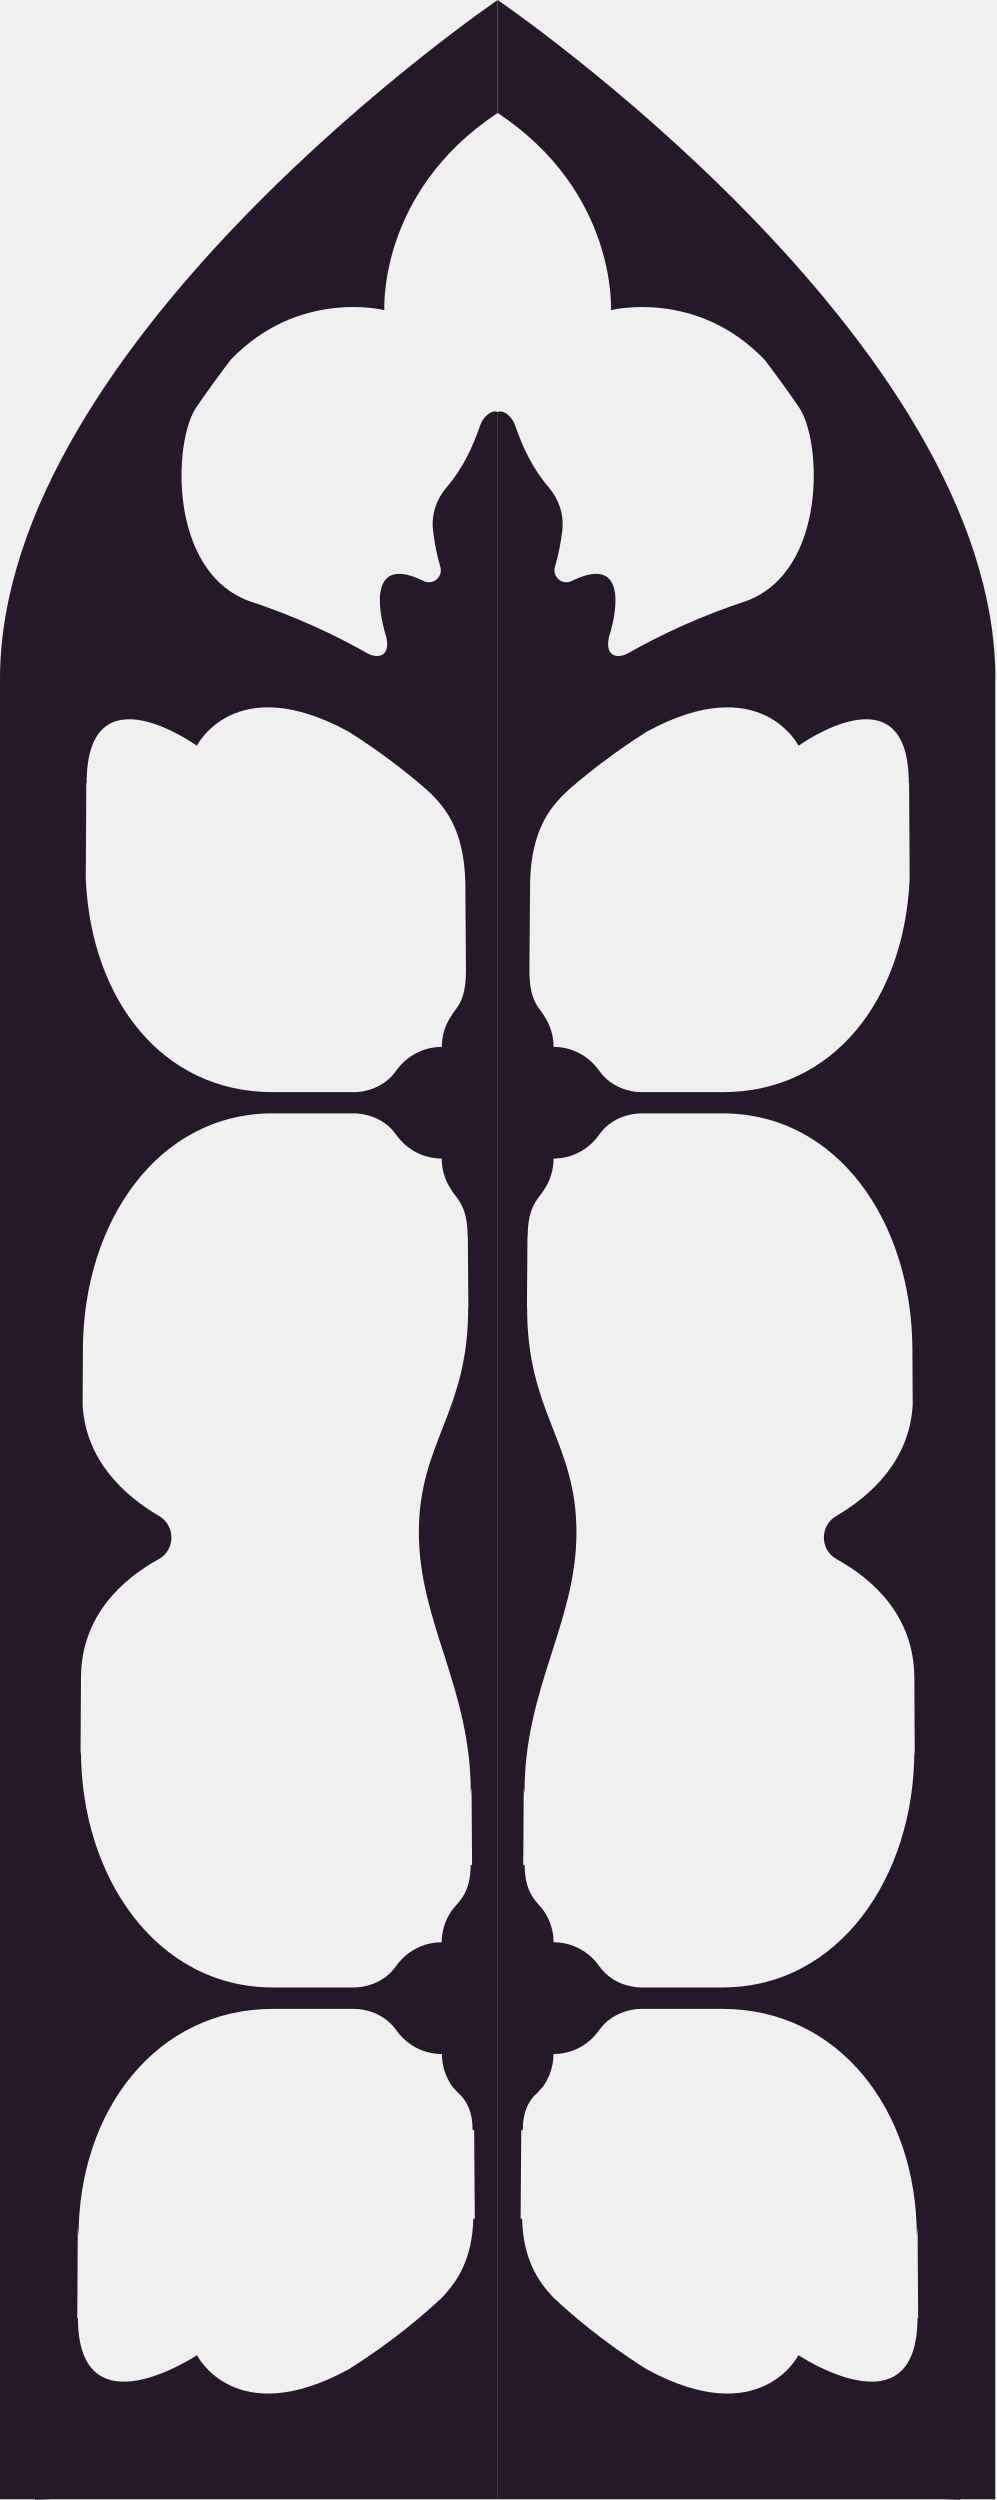
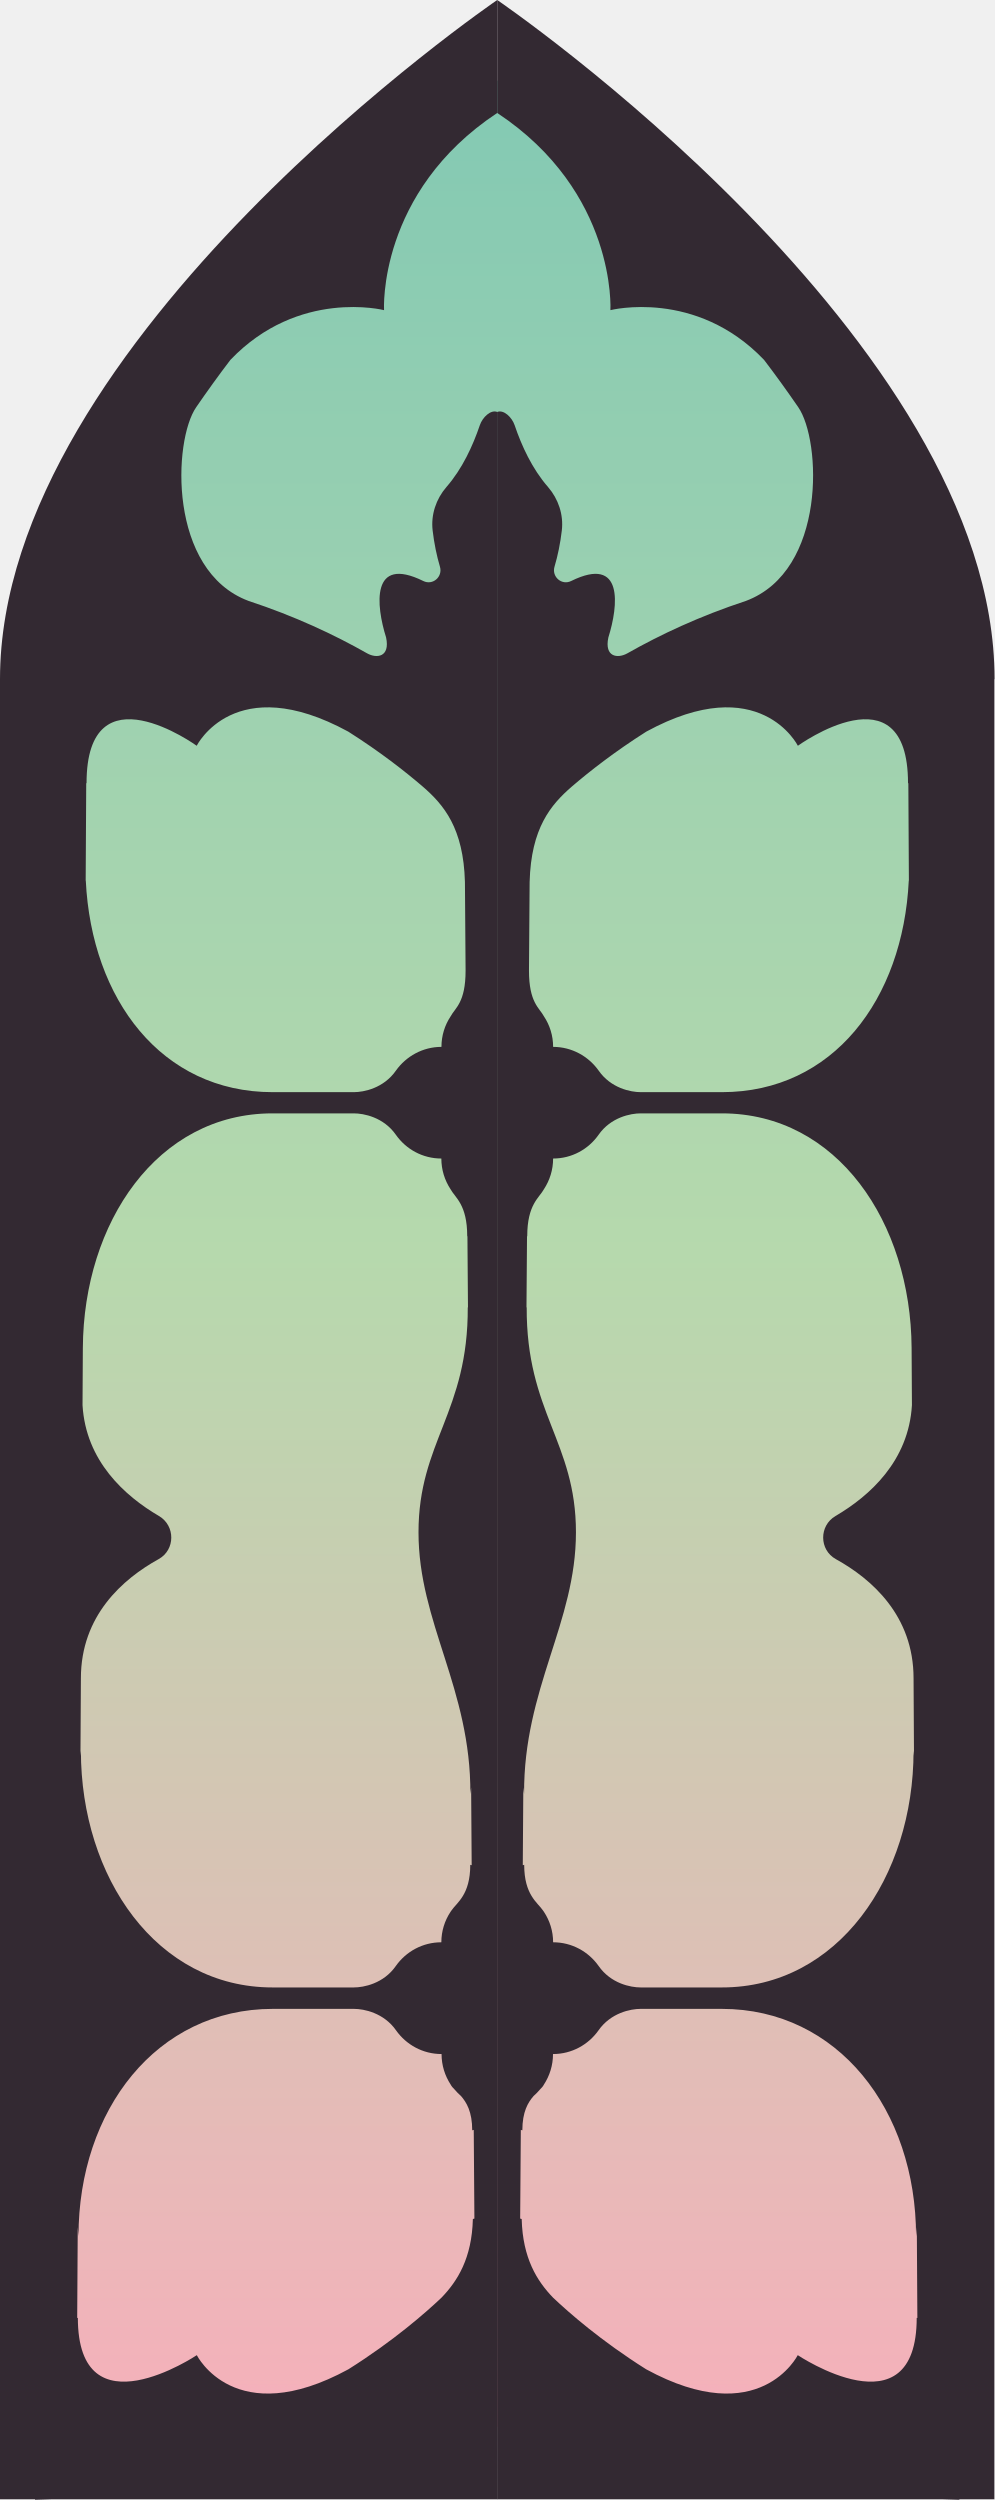
- <svg xmlns="http://www.w3.org/2000/svg" width="173" height="434" viewBox="0 0 173 434" fill="none">
-   <g clip-path="url(#clip0_54850_237)">
-     <path d="M172.803 117.903C172.803 58.867 86.392 0 86.392 0V19.61C107.211 33.382 106.058 53.842 106.058 53.842C106.058 53.842 120.888 50.063 132.752 62.475C134.83 65.195 136.795 67.935 138.684 70.674C142.708 76.455 143.615 99.087 129.597 104.32C121.606 106.946 114.748 110.158 108.986 113.426C107.324 114.352 104.981 114.087 105.699 110.668C107.437 105.151 108.42 96.348 99.238 100.863C97.595 101.675 95.819 100.126 96.348 98.369C96.915 96.461 97.349 94.345 97.614 92.097C97.935 89.358 97.028 86.638 95.214 84.541C92.456 81.386 90.624 77.381 89.415 73.81C88.942 72.431 87.507 71.052 86.373 71.524V433.868H163.584L166.682 433.962V433.868H172.765V117.903H172.803ZM159.276 402.356C159.276 422.703 138.609 408.855 138.609 408.855C138.609 408.855 132.015 422.06 112.274 411.311C104.377 406.342 98.842 401.468 96.102 398.88C93.306 395.99 90.813 392.023 90.643 385.222L90.378 385.146L90.491 369.749L90.756 369.825C90.756 366.613 91.738 364.97 92.721 363.855C93.117 363.515 93.457 363.156 93.797 362.759C94.1 362.457 94.345 362.193 94.496 361.89C95.498 360.36 96.083 358.546 96.083 356.582C99.352 356.582 102.223 354.957 103.98 352.482C106.115 349.422 109.572 348.742 111.291 348.742H125.422C145.561 348.742 159.163 366.273 159.163 388.206L159.295 386.62L159.39 402.394H159.257L159.276 402.356ZM90.907 310.146L91.058 311.43C90.964 293.105 100.07 281.751 100.07 266.015C100.07 250.278 91.417 245.215 91.512 226.89L91.474 227.041L91.568 214.61H91.606C91.606 209.075 93.703 207.941 94.515 206.43C95.517 204.9 96.102 203.086 96.102 201.122C99.371 201.122 102.242 199.497 103.999 197.003C106.134 193.943 109.591 193.281 111.31 193.281H125.441C145.466 193.281 158.256 212.23 158.388 233.993L158.445 243.93C157.878 253.641 151.096 259.705 145.164 263.181C142.293 264.862 142.312 269.056 145.221 270.662C151.474 274.119 158.728 280.486 158.728 291.348L158.804 304.818L158.728 303.949C158.728 325.883 145.58 345.02 125.441 345.02H111.31C109.591 345.02 106.134 344.359 103.999 341.279C102.242 338.805 99.371 337.18 96.102 337.18C96.102 335.234 95.517 333.42 94.515 331.909C94.459 331.833 94.402 331.739 94.345 331.663C93.401 330.265 91.077 328.962 91.077 323.729L90.832 323.804L90.926 310.146H90.907ZM157.897 152.872C156.896 173.502 144.73 189.598 125.441 189.598H111.31C109.591 189.598 106.134 188.917 103.999 185.838C102.242 183.382 99.371 181.739 96.102 181.739C96.102 179.774 95.517 177.96 94.515 176.449C93.703 174.938 91.908 174.05 91.908 168.495L92.022 153.118C92.267 143.747 95.706 139.704 99.352 136.55C102.412 133.924 106.776 130.504 112.293 127.009C132.034 116.26 138.628 129.465 138.628 129.465C138.628 129.465 157.765 115.617 157.765 135.964H157.822L157.916 152.872H157.897Z" fill="#251929" />
-     <path d="M0 117.903C0 58.867 86.392 0 86.392 0V19.61C65.573 33.382 66.726 53.842 66.726 53.842C66.726 53.842 51.896 50.063 40.032 62.475C37.953 65.195 35.989 67.935 34.1 70.674C30.076 76.455 29.169 99.087 43.187 104.32C51.178 106.946 58.035 110.158 63.797 113.426C65.46 114.352 67.802 114.087 67.085 110.668C65.347 105.151 64.364 96.348 73.546 100.863C75.189 101.675 76.965 100.126 76.436 98.369C75.869 96.461 75.435 94.345 75.17 92.097C74.849 89.358 75.756 86.638 77.57 84.541C80.328 81.386 82.16 77.381 83.369 73.81C83.842 72.431 85.277 71.052 86.411 71.524V433.868H9.181L6.083 433.962V433.868H0L0 117.903ZM13.527 402.356C13.527 422.703 34.194 408.855 34.194 408.855C34.194 408.855 40.787 422.06 60.529 411.311C68.426 406.342 73.961 401.468 76.701 398.88C79.496 395.99 81.99 392.023 82.16 385.222L82.425 385.146L82.311 369.749L82.047 369.825C82.047 366.613 81.064 364.97 80.082 363.855C79.685 363.515 79.345 363.156 79.005 362.759C78.703 362.457 78.457 362.193 78.306 361.89C77.305 360.36 76.719 358.546 76.719 356.582C73.451 356.582 70.58 354.957 68.823 352.482C66.688 349.422 63.231 348.742 61.511 348.742H47.38C27.242 348.742 13.64 366.273 13.64 388.206L13.508 386.62L13.413 402.394H13.545L13.527 402.356ZM81.877 310.146L81.726 311.43C81.82 293.105 72.714 281.751 72.714 266.015C72.714 250.278 81.367 245.215 81.272 226.89L81.31 227.041L81.216 214.61H81.178C81.178 209.075 79.081 207.941 78.269 206.43C77.267 204.9 76.682 203.086 76.682 201.122C73.413 201.122 70.542 199.497 68.785 197.003C66.65 193.943 63.193 193.281 61.474 193.281H47.343C27.317 193.281 14.528 212.23 14.396 233.993L14.339 243.93C14.906 253.641 21.688 259.705 27.62 263.181C30.491 264.862 30.472 269.056 27.563 270.662C21.31 274.119 14.056 280.486 14.056 291.348L13.98 304.818L14.056 303.949C14.056 325.883 27.204 345.02 47.343 345.02H61.474C63.193 345.02 66.65 344.359 68.785 341.279C70.542 338.805 73.413 337.18 76.682 337.18C76.682 335.234 77.267 333.42 78.269 331.909C78.325 331.833 78.382 331.739 78.439 331.663C79.383 330.265 81.707 328.962 81.707 323.729L81.952 323.804L81.858 310.146H81.877ZM14.906 152.872C15.907 173.502 28.073 189.598 47.362 189.598H61.493C63.212 189.598 66.669 188.917 68.804 185.838C70.561 183.382 73.432 181.739 76.701 181.739C76.701 179.774 77.286 177.96 78.287 176.449C79.1 174.938 80.894 174.05 80.894 168.495L80.781 153.118C80.535 143.747 77.097 139.704 73.451 136.55C70.391 133.924 66.027 130.504 60.51 127.009C40.768 116.26 34.175 129.465 34.175 129.465C34.175 129.465 15.038 115.617 15.038 135.964H14.981L14.887 152.872H14.906Z" fill="#251929" />
+ <svg xmlns="http://www.w3.org/2000/svg" width="183" height="460" viewBox="0 0 183 460" fill="none">
+   <g clip-path="url(#clip0_54715_142)">
+     <path d="M10.003 112.132H174.057V446.524H10.003V112.132Z" fill="url(#paint0_linear_54715_142)" />
+     <path d="M72.16 24.008C81.773 11.778 100.287 11.778 109.899 24.008L154.896 81.257C167.285 97.02 156.066 120.141 136.026 120.141H46.033C25.994 120.141 14.774 97.02 27.164 81.257L72.16 24.008Z" fill="url(#paint1_linear_54715_142)" />
+     <path d="M183 124.967C183 62.393 91.49 0 91.49 0V20.784C113.537 35.382 112.317 57.067 112.317 57.067C112.317 57.067 128.022 53.062 140.586 66.218C142.787 69.101 144.867 72.004 146.868 74.908C151.13 81.035 152.09 105.023 137.245 110.57C128.782 113.353 121.52 116.757 115.418 120.221C113.657 121.202 111.176 120.922 111.937 117.298C113.777 111.451 114.818 102.12 105.094 106.905C103.354 107.767 101.473 106.125 102.033 104.262C102.634 102.24 103.094 99.997 103.374 97.615C103.714 94.711 102.754 91.828 100.833 89.605C97.912 86.261 95.971 82.016 94.691 78.232C94.191 76.77 92.67 75.308 91.47 75.809V459.86H173.237L176.518 459.96V459.86H182.96V124.967H183ZM168.675 426.461C168.675 448.026 146.788 433.349 146.788 433.349C146.788 433.349 139.806 447.345 118.899 435.952C110.536 430.686 104.674 425.52 101.773 422.776C98.812 419.713 96.171 415.508 95.991 408.299L95.711 408.219L95.831 391.9L96.112 391.98C96.112 388.576 97.152 386.834 98.192 385.653C98.612 385.292 98.972 384.912 99.332 384.491C99.653 384.171 99.913 383.891 100.073 383.57C101.133 381.948 101.753 380.026 101.753 377.944C105.214 377.944 108.255 376.222 110.116 373.599C112.377 370.355 116.038 369.634 117.859 369.634H132.824C154.151 369.634 168.555 388.216 168.555 411.463L168.695 409.781L168.795 426.501H168.655L168.675 426.461ZM96.272 328.726L96.432 330.088C96.332 310.665 105.975 298.631 105.975 281.951C105.975 265.271 96.812 259.905 96.912 240.482L96.872 240.642L96.972 227.467H97.012C97.012 221.6 99.233 220.399 100.093 218.797C101.153 217.175 101.773 215.253 101.773 213.17C105.234 213.17 108.275 211.448 110.136 208.805C112.397 205.561 116.058 204.86 117.879 204.86H132.844C154.05 204.86 167.595 224.944 167.735 248.011L167.795 258.543C167.195 268.836 160.012 275.263 153.73 278.947C150.689 280.73 150.709 285.175 153.79 286.877C160.413 290.541 168.095 297.289 168.095 308.803L168.175 323.079L168.095 322.158C168.095 345.405 154.171 365.689 132.844 365.689H117.879C116.058 365.689 112.397 364.988 110.136 361.725C108.275 359.102 105.234 357.38 101.773 357.38C101.773 355.317 101.153 353.395 100.093 351.793C100.033 351.713 99.973 351.613 99.913 351.533C98.912 350.051 96.452 348.669 96.452 343.123L96.192 343.203L96.292 328.726H96.272ZM167.215 162.03C166.154 183.896 153.27 200.956 132.844 200.956H117.879C116.058 200.956 112.397 200.235 110.136 196.971C108.275 194.368 105.234 192.626 101.773 192.626C101.773 190.544 101.153 188.621 100.093 187.02C99.233 185.418 97.332 184.477 97.332 178.59L97.452 162.291C97.712 152.359 101.353 148.074 105.214 144.73C108.456 141.947 113.077 138.322 118.919 134.618C139.826 123.225 146.808 137.221 146.808 137.221C146.808 137.221 167.075 122.544 167.075 144.109H167.135L167.235 162.03H167.215Z" fill="#332932" />
+     <path d="M0 124.967C0 62.393 91.49 0 91.49 0V20.784C69.443 35.382 70.663 57.067 70.663 57.067C70.663 57.067 54.958 53.062 42.394 66.218C40.193 69.101 38.112 72.004 36.112 74.908C31.85 81.035 30.89 105.023 45.735 110.57C54.198 113.353 61.46 116.757 67.562 120.221C69.323 121.202 71.803 120.922 71.043 117.298C69.203 111.451 68.162 102.12 77.885 106.905C79.626 107.767 81.507 106.125 80.947 104.262C80.346 102.24 79.886 99.997 79.606 97.615C79.266 94.711 80.226 91.828 82.147 89.605C85.068 86.261 87.008 82.016 88.289 78.232C88.789 76.77 90.31 75.308 91.51 75.809V459.86H9.723L6.442 459.96V459.86H0L0 124.967ZM14.325 426.461C14.325 448.026 36.212 433.349 36.212 433.349C36.212 433.349 43.194 447.345 64.101 435.952C72.464 430.686 78.326 425.52 81.227 422.776C84.188 419.713 86.829 415.508 87.008 408.299L87.289 408.219L87.169 391.9L86.888 391.98C86.888 388.576 85.848 386.834 84.808 385.653C84.388 385.292 84.028 384.912 83.667 384.491C83.347 384.171 83.087 383.891 82.927 383.57C81.867 381.948 81.247 380.026 81.247 377.944C77.785 377.944 74.745 376.222 72.884 373.599C70.623 370.355 66.962 369.634 65.141 369.634H50.176C28.849 369.634 14.445 388.216 14.445 411.463L14.305 409.781L14.205 426.501H14.345L14.325 426.461ZM86.708 328.726L86.548 330.088C86.648 310.665 77.005 298.631 77.005 281.951C77.005 265.271 86.168 259.905 86.068 240.482L86.108 240.642L86.008 227.467H85.968C85.968 221.6 83.748 220.399 82.887 218.797C81.827 217.175 81.207 215.253 81.207 213.17C77.746 213.17 74.704 211.448 72.844 208.805C70.583 205.561 66.922 204.86 65.101 204.86H50.136C28.93 204.86 15.385 224.944 15.245 248.011L15.185 258.543C15.785 268.836 22.968 275.263 29.25 278.947C32.291 280.73 32.271 285.175 29.19 286.877C22.567 290.541 14.885 297.289 14.885 308.803L14.805 323.079L14.885 322.158C14.885 345.405 28.809 365.689 50.136 365.689H65.101C66.922 365.689 70.583 364.988 72.844 361.725C74.704 359.102 77.746 357.38 81.207 357.38C81.207 355.317 81.827 353.395 82.887 351.793C82.947 351.713 83.007 351.613 83.067 351.533C84.068 350.051 86.528 348.669 86.528 343.123L86.788 343.203L86.688 328.726H86.708ZM15.785 162.03C16.846 183.896 29.73 200.956 50.156 200.956H65.121C66.942 200.956 70.603 200.235 72.864 196.971C74.725 194.368 77.766 192.626 81.227 192.626C81.227 190.544 81.847 188.621 82.907 187.02C83.767 185.418 85.668 184.477 85.668 178.59L85.548 162.291C85.288 152.359 81.647 148.074 77.785 144.73C74.544 141.947 69.923 138.322 64.081 134.618C43.174 123.225 36.192 137.221 36.192 137.221C36.192 137.221 15.925 122.544 15.925 144.109H15.865L15.765 162.03H15.785Z" fill="#332932" />
  </g>
  <defs>
-     <clipPath id="clip0_54850_237">
-       <rect width="172.803" height="434" fill="white" />
+     <linearGradient id="paint0_linear_54715_142" x1="92.03" y1="14.835" x2="92.03" y2="446.524" gradientUnits="userSpaceOnUse">
+       <stop stop-color="#83C9B3" />
+       <stop offset="0.5" stop-color="#B6D9AD" />
+       <stop offset="1" stop-color="#F6B0BB" />
+     </linearGradient>
+     <linearGradient id="paint1_linear_54715_142" x1="92.03" y1="14.835" x2="92.03" y2="446.524" gradientUnits="userSpaceOnUse">
+       <stop stop-color="#83C9B3" />
+       <stop offset="0.5" stop-color="#B6D9AD" />
+       <stop offset="1" stop-color="#F6B0BB" />
+     </linearGradient>
+     <clipPath id="clip0_54715_142">
+       <rect width="183" height="460" fill="white" />
    </clipPath>
  </defs>
</svg>
